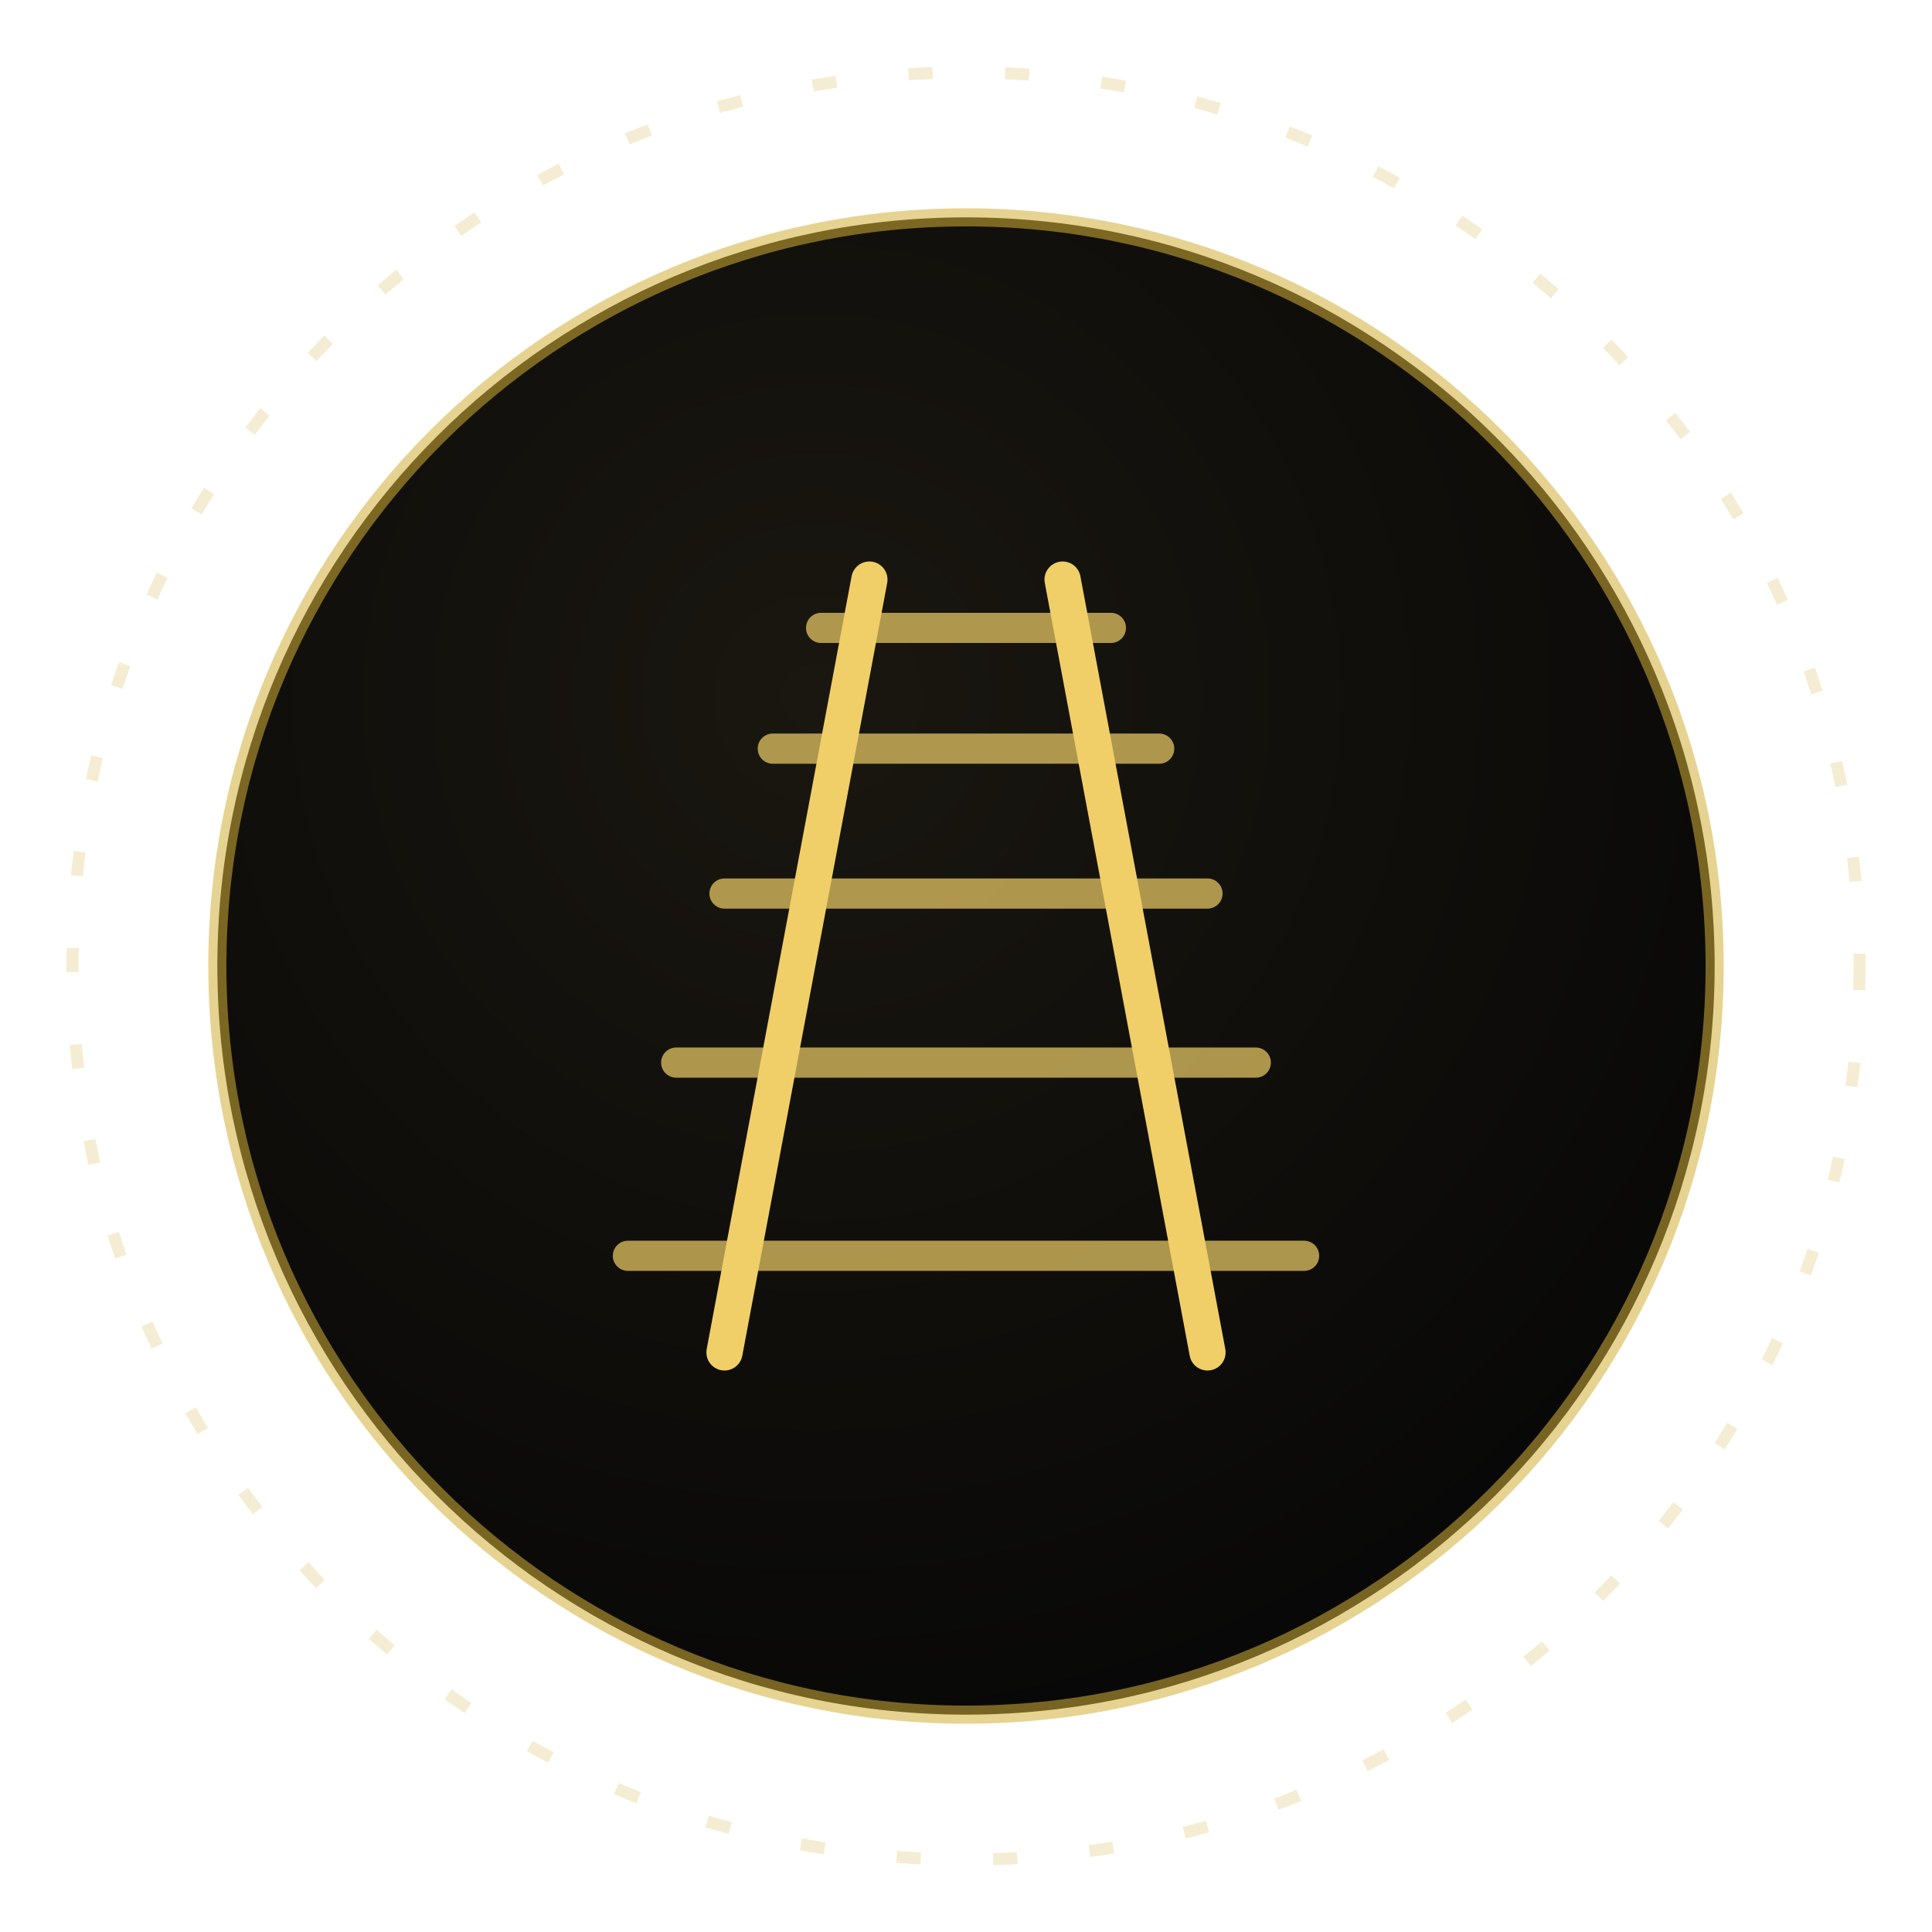
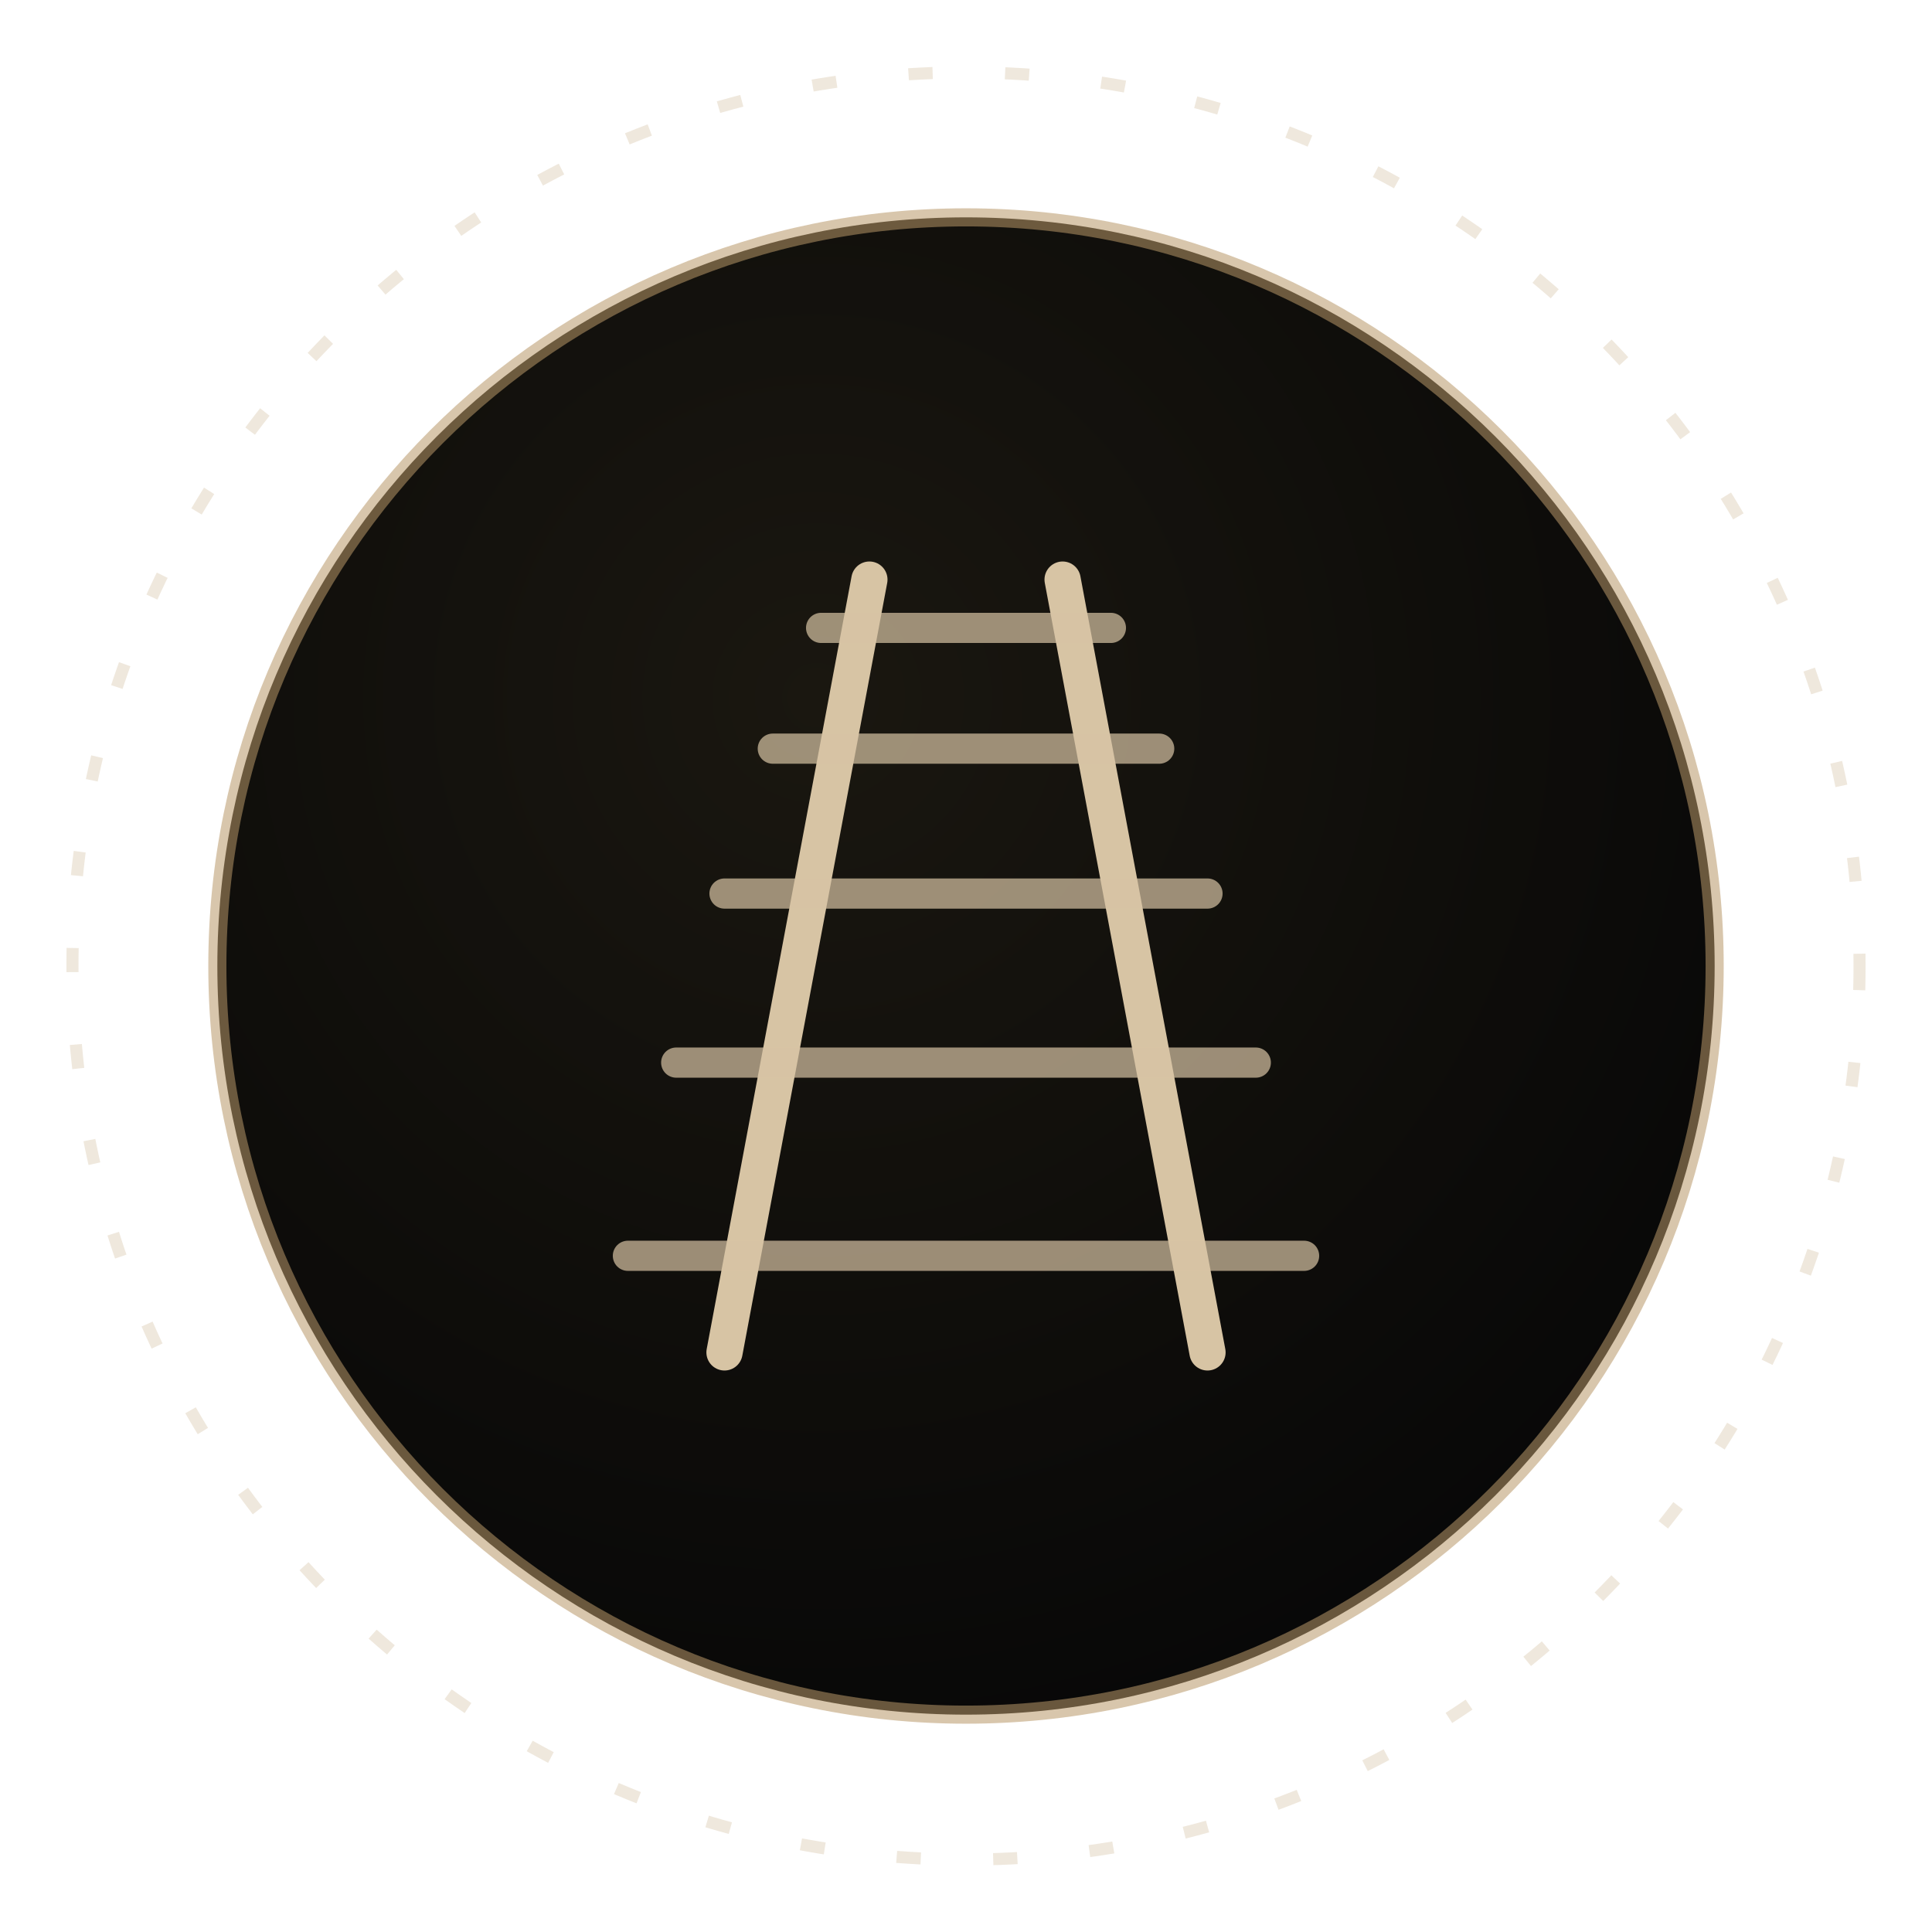
<svg xmlns="http://www.w3.org/2000/svg" viewBox="0 0 160 160" fill="none" aria-hidden="true">
  <defs>
    <radialGradient id="g" cx="40%" cy="32%" r="75%">
      <stop offset="0" stop-color="#1a1710" />
      <stop offset="1" stop-color="#070707" />
    </radialGradient>
  </defs>
-   <circle cx="80" cy="80" r="74" stroke="#d3af37" stroke-opacity=".22" stroke-dasharray="2 6" />
-   <circle cx="80" cy="80" r="62" fill="url(#g)" stroke="#d3af37" stroke-opacity=".55" stroke-width="1.5" />
-   <g stroke="#f0cf68" stroke-width="3" stroke-linecap="round" stroke-linejoin="round">
+   <circle cx="80" cy="80" r="74" stroke="#b79768" stroke-opacity=".22" stroke-dasharray="2 6" />
+   <circle cx="80" cy="80" r="62" fill="url(#g)" stroke="#b79768" stroke-opacity=".55" stroke-width="1.5" />
+   <g stroke="#d7c4a4" stroke-width="3" stroke-linecap="round" stroke-linejoin="round">
    <path d="M60 112 72 48M100 112 88 48" />
    <path d="M52 104h56M56 88h48M60 74h40M64 62h32M68 52h24" stroke-opacity=".7" stroke-width="2.5" />
  </g>
</svg>
